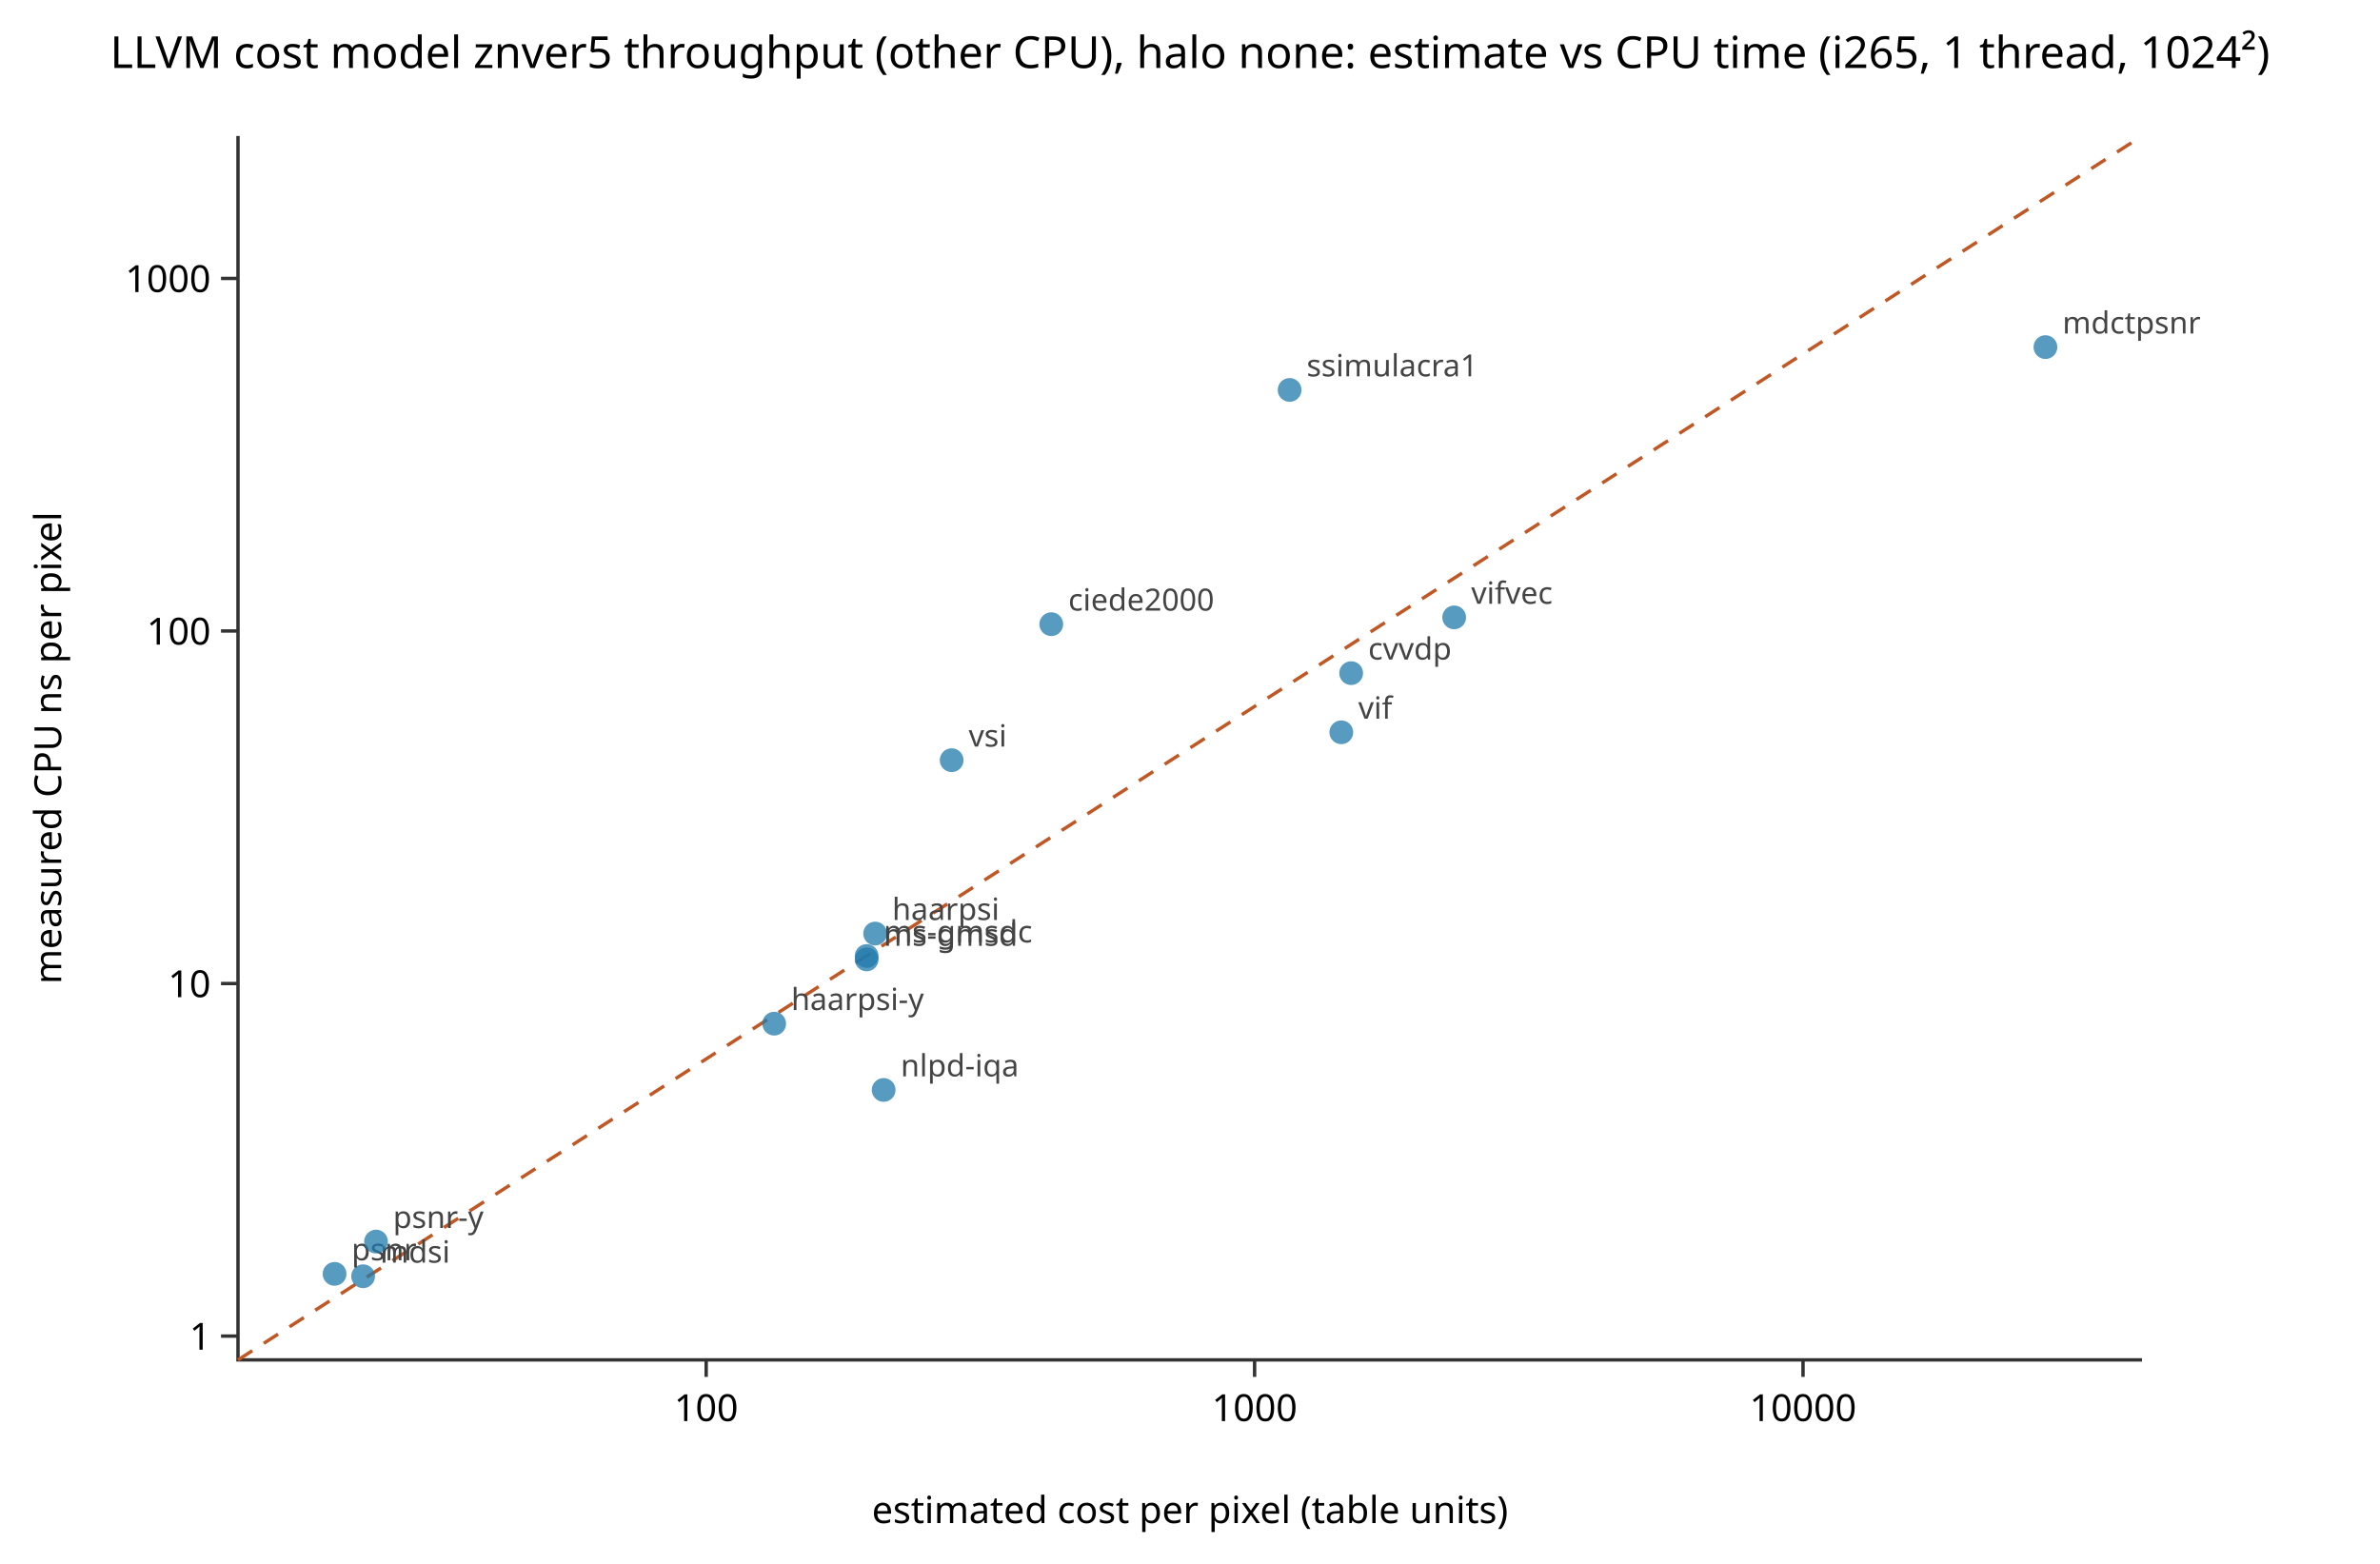
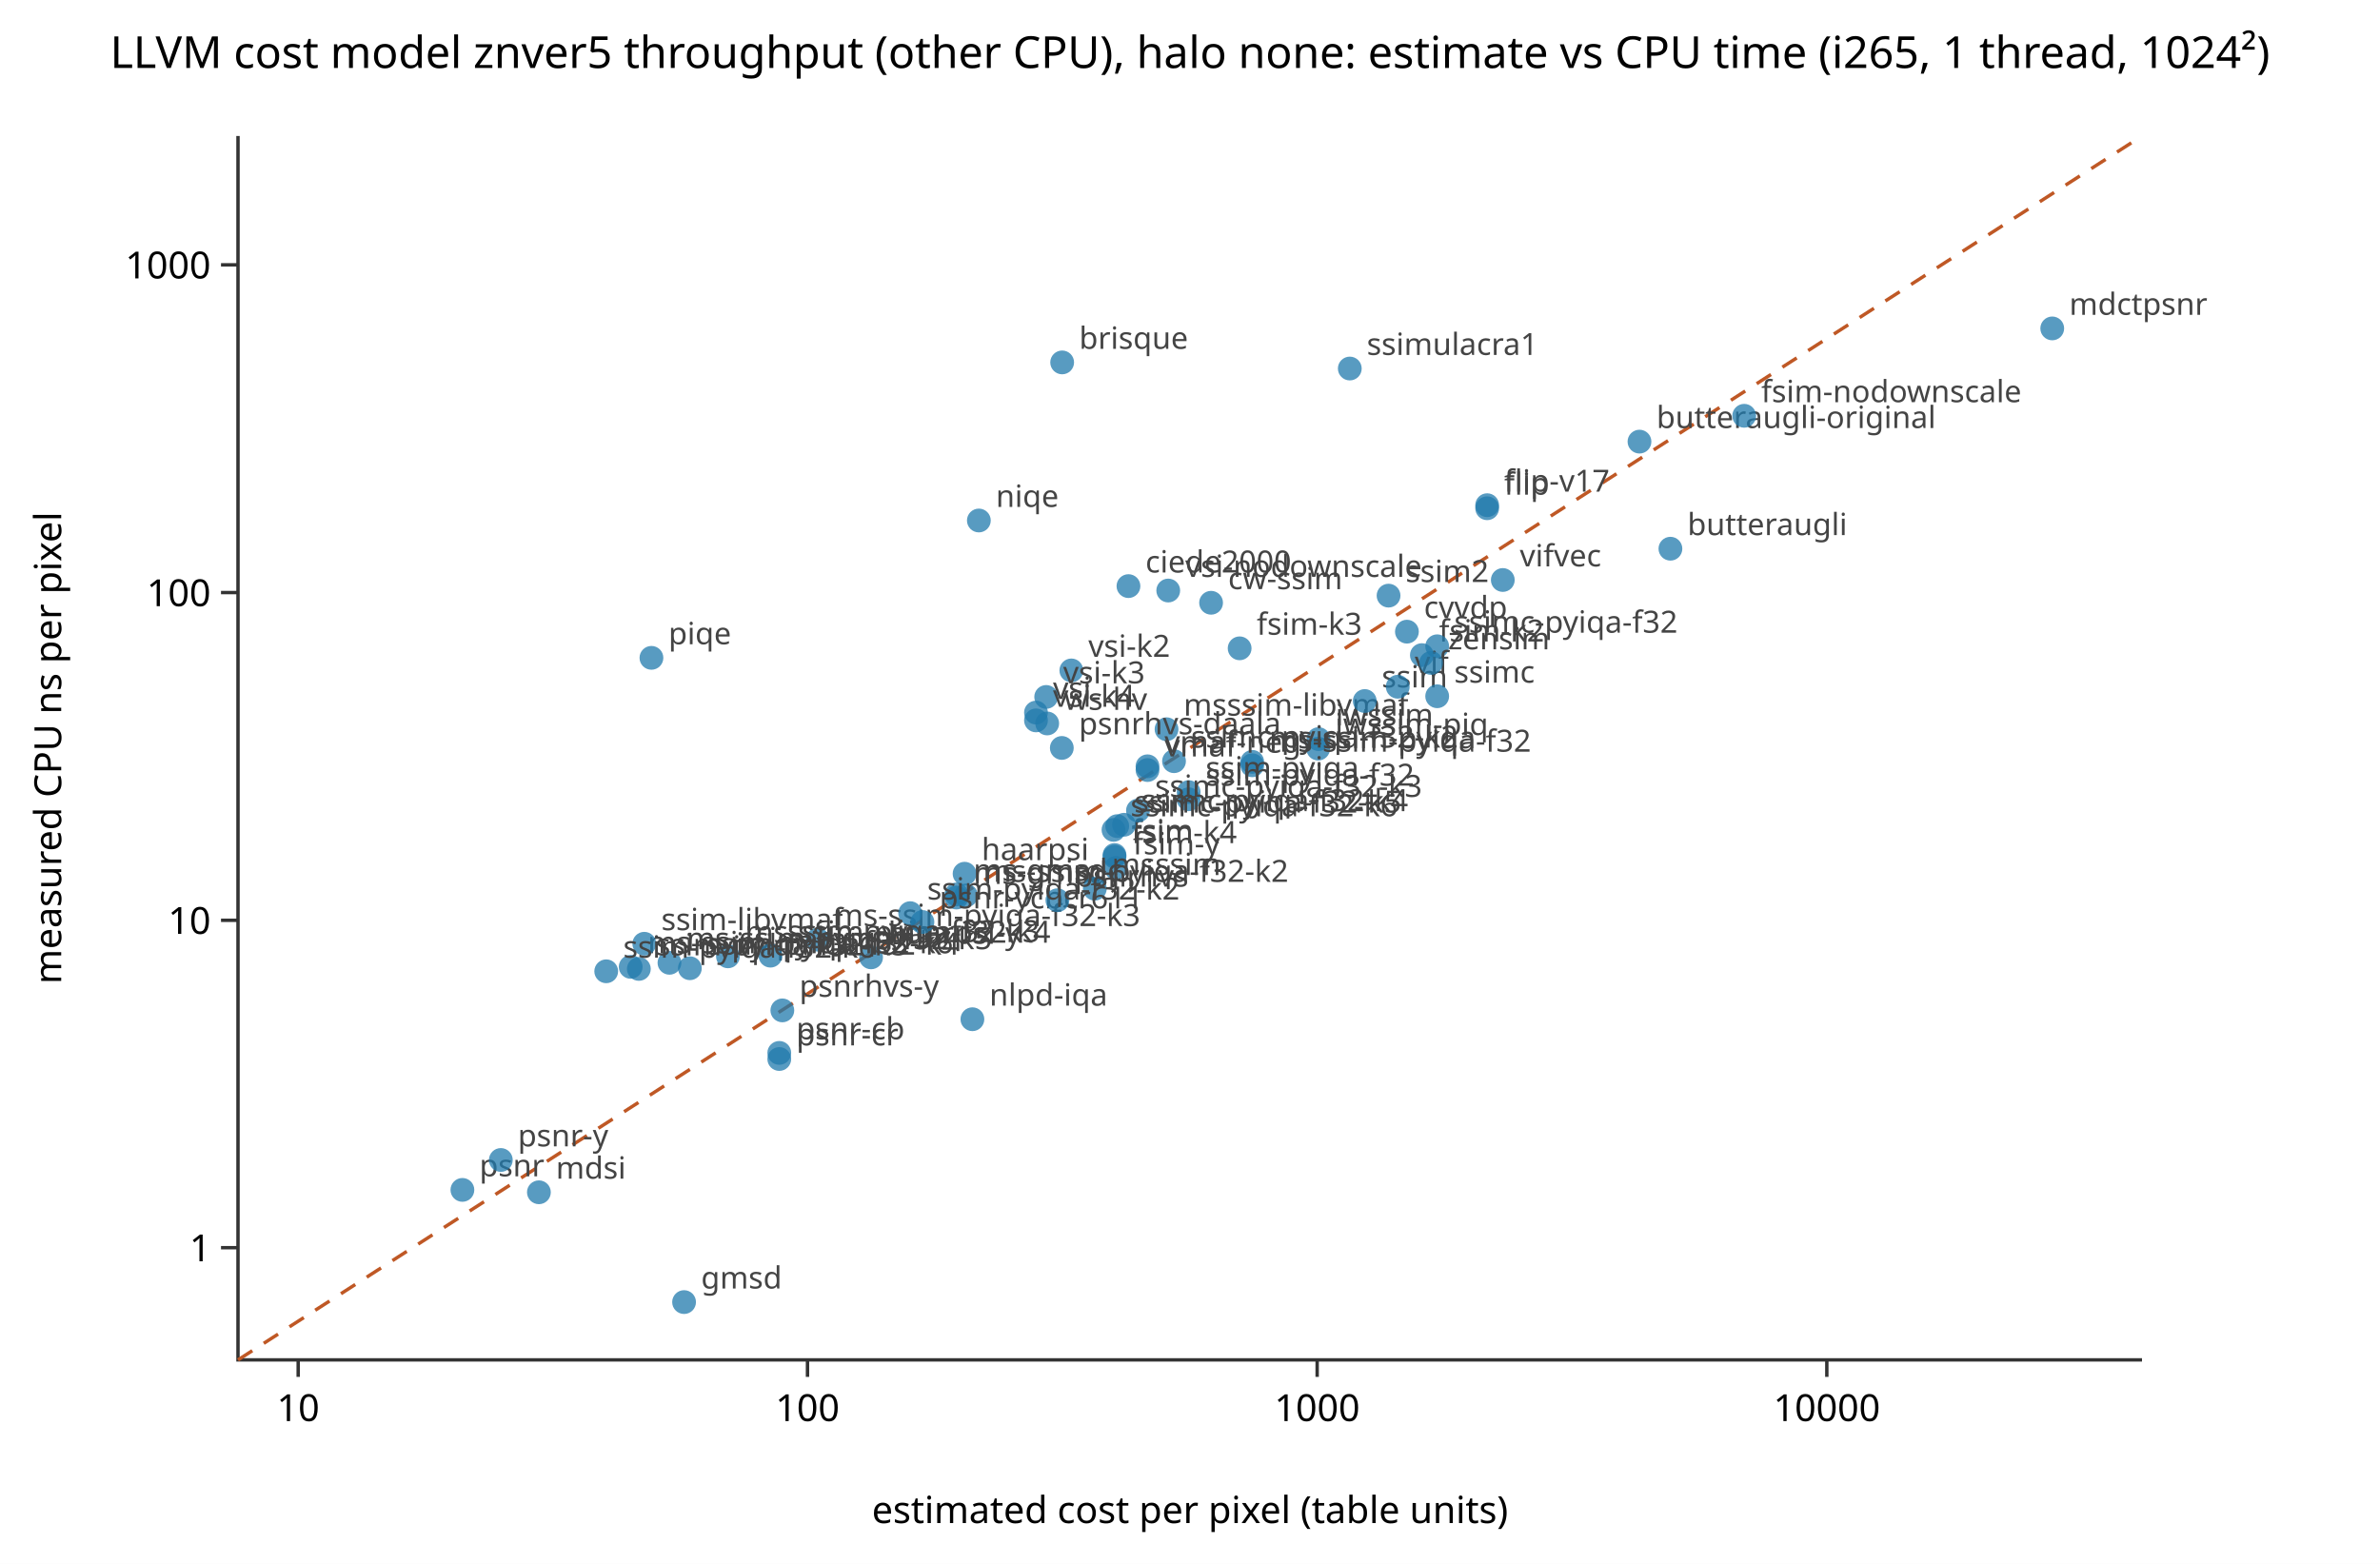
<svg xmlns="http://www.w3.org/2000/svg" viewBox="0 0 700 460" font-family="sans-serif" font-size="11">
  <rect width="700" height="460" fill="white" />
  <text x="350" y="20" text-anchor="middle" font-size="13">LLVM cost model znver5 throughput (other CPU), halo none: estimate vs CPU time (i265, 1 thread, 1024²)</text>
  <path d="M70 40V400H630" fill="none" stroke="#333" />
-   <path d="M207.7 400v5" stroke="#333" />
-   <text x="207.7" y="418" text-anchor="middle">100</text>
-   <path d="M369.0 400v5" stroke="#333" />
-   <text x="369.0" y="418" text-anchor="middle">1000</text>
-   <path d="M530.3 400v5" stroke="#333" />
-   <text x="530.3" y="418" text-anchor="middle">10000</text>
-   <path d="M65 393.0h5" stroke="#333" />
-   <text x="62" y="397.0" text-anchor="end">1</text>
-   <path d="M65 289.3h5" stroke="#333" />
-   <text x="62" y="293.3" text-anchor="end">10</text>
-   <path d="M65 185.6h5" stroke="#333" />
-   <text x="62" y="189.6" text-anchor="end">100</text>
-   <path d="M65 81.9h5" stroke="#333" />
-   <text x="62" y="85.9" text-anchor="end">1000</text>
+   <path d="M87.7 400v5" stroke="#333" />
+   <text x="87.7" y="418" text-anchor="middle">10</text>
+   <path d="M237.5 400v5" stroke="#333" />
+   <text x="237.5" y="418" text-anchor="middle">100</text>
+   <path d="M387.4 400v5" stroke="#333" />
+   <text x="387.4" y="418" text-anchor="middle">1000</text>
+   <path d="M537.3 400v5" stroke="#333" />
+   <text x="537.3" y="418" text-anchor="middle">10000</text>
+   <path d="M65 367.0h5" stroke="#333" />
+   <text x="62" y="371.0" text-anchor="end">1</text>
+   <path d="M65 270.7h5" stroke="#333" />
+   <text x="62" y="274.7" text-anchor="end">10</text>
+   <path d="M65 174.3h5" stroke="#333" />
+   <text x="62" y="178.3" text-anchor="end">100</text>
+   <path d="M65 77.9h5" stroke="#333" />
+   <text x="62" y="81.9" text-anchor="end">1000</text>
  <path d="M70.0 400.0L630.0 40.0" stroke="#bf5825" stroke-dasharray="5 4" />
-   <circle cx="309.2" cy="183.6" r="3.5" fill="#2179ac" fill-opacity=".75" />
-   <text x="314.2" y="179.6" font-size="9" fill="#444">ciede2000</text>
-   <circle cx="397.4" cy="198.0" r="3.5" fill="#2179ac" fill-opacity=".75" />
-   <text x="402.4" y="194.0" font-size="9" fill="#444">cvvdp</text>
-   <circle cx="257.4" cy="274.6" r="3.5" fill="#2179ac" fill-opacity=".75" />
-   <text x="262.4" y="270.6" font-size="9" fill="#444">haarpsi</text>
-   <circle cx="227.7" cy="301.1" r="3.5" fill="#2179ac" fill-opacity=".75" />
-   <text x="232.7" y="297.1" font-size="9" fill="#444">haarpsi-y</text>
-   <circle cx="601.6" cy="102.1" r="3.5" fill="#2179ac" fill-opacity=".75" />
-   <text x="606.6" y="98.1" font-size="9" fill="#444">mdctpsnr</text>
-   <circle cx="106.8" cy="375.4" r="3.5" fill="#2179ac" fill-opacity=".75" />
-   <text x="111.8" y="371.4" font-size="9" fill="#444">mdsi</text>
-   <circle cx="254.9" cy="282.2" r="3.5" fill="#2179ac" fill-opacity=".75" />
-   <text x="259.9" y="278.2" font-size="9" fill="#444">ms-gmsd</text>
-   <circle cx="254.9" cy="281.2" r="3.5" fill="#2179ac" fill-opacity=".75" />
-   <text x="259.9" y="277.2" font-size="9" fill="#444">ms-gmsdc</text>
-   <circle cx="259.9" cy="320.6" r="3.5" fill="#2179ac" fill-opacity=".75" />
-   <text x="264.9" y="316.6" font-size="9" fill="#444">nlpd-iqa</text>
-   <circle cx="98.4" cy="374.7" r="3.5" fill="#2179ac" fill-opacity=".75" />
-   <text x="103.4" y="370.7" font-size="9" fill="#444">psnr</text>
-   <circle cx="110.6" cy="365.2" r="3.5" fill="#2179ac" fill-opacity=".75" />
-   <text x="115.6" y="361.2" font-size="9" fill="#444">psnr-y</text>
-   <circle cx="379.3" cy="114.7" r="3.5" fill="#2179ac" fill-opacity=".75" />
-   <text x="384.3" y="110.7" font-size="9" fill="#444">ssimulacra1</text>
-   <circle cx="394.5" cy="215.4" r="3.5" fill="#2179ac" fill-opacity=".75" />
-   <text x="399.5" y="211.4" font-size="9" fill="#444">vif</text>
-   <circle cx="427.7" cy="181.6" r="3.5" fill="#2179ac" fill-opacity=".75" />
-   <text x="432.7" y="177.6" font-size="9" fill="#444">vifvec</text>
-   <circle cx="279.9" cy="223.6" r="3.5" fill="#2179ac" fill-opacity=".75" />
-   <text x="284.9" y="219.6" font-size="9" fill="#444">vsi</text>
+   <circle cx="312.4" cy="106.6" r="3.5" fill="#2179ac" fill-opacity=".75" />
+   <text x="317.4" y="102.6" font-size="9" fill="#444">brisque</text>
+   <circle cx="491.3" cy="161.4" r="3.5" fill="#2179ac" fill-opacity=".75" />
+   <text x="496.3" y="157.4" font-size="9" fill="#444">butteraugli</text>
+   <circle cx="482.2" cy="129.9" r="3.5" fill="#2179ac" fill-opacity=".75" />
+   <text x="487.2" y="125.9" font-size="9" fill="#444">butteraugli-original</text>
+   <circle cx="331.9" cy="172.4" r="3.5" fill="#2179ac" fill-opacity=".75" />
+   <text x="336.9" y="168.4" font-size="9" fill="#444">ciede2000</text>
+   <circle cx="413.8" cy="185.8" r="3.5" fill="#2179ac" fill-opacity=".75" />
+   <text x="418.8" y="181.8" font-size="9" fill="#444">cvvdp</text>
+   <circle cx="356.2" cy="177.3" r="3.5" fill="#2179ac" fill-opacity=".75" />
+   <text x="361.2" y="173.3" font-size="9" fill="#444">cw-ssim</text>
+   <circle cx="437.4" cy="149.5" r="3.5" fill="#2179ac" fill-opacity=".75" />
+   <text x="442.4" y="145.5" font-size="9" fill="#444">flip</text>
+   <circle cx="437.4" cy="148.6" r="3.5" fill="#2179ac" fill-opacity=".75" />
+   <text x="442.4" y="144.6" font-size="9" fill="#444">flip-v17</text>
+   <circle cx="327.8" cy="251.5" r="3.5" fill="#2179ac" fill-opacity=".75" />
+   <text x="332.8" y="247.5" font-size="9" fill="#444">fsim</text>
+   <circle cx="418.2" cy="192.7" r="3.5" fill="#2179ac" fill-opacity=".75" />
+   <text x="423.2" y="188.7" font-size="9" fill="#444">fsim-k2</text>
+   <circle cx="364.6" cy="190.7" r="3.5" fill="#2179ac" fill-opacity=".75" />
+   <text x="369.6" y="186.7" font-size="9" fill="#444">fsim-k3</text>
+   <circle cx="327.8" cy="252.0" r="3.5" fill="#2179ac" fill-opacity=".75" />
+   <text x="332.8" y="248.0" font-size="9" fill="#444">fsim-k4</text>
+   <circle cx="513.0" cy="122.3" r="3.5" fill="#2179ac" fill-opacity=".75" />
+   <text x="518.0" y="118.3" font-size="9" fill="#444">fsim-nodownscale</text>
+   <circle cx="328.2" cy="255.3" r="3.5" fill="#2179ac" fill-opacity=".75" />
+   <text x="333.2" y="251.3" font-size="9" fill="#444">fsim-y</text>
+   <circle cx="201.2" cy="383.0" r="3.5" fill="#2179ac" fill-opacity=".75" />
+   <text x="206.2" y="379.0" font-size="9" fill="#444">gmsd</text>
+   <circle cx="283.7" cy="257.0" r="3.5" fill="#2179ac" fill-opacity=".75" />
+   <text x="288.7" y="253.0" font-size="9" fill="#444">haarpsi</text>
+   <circle cx="256.2" cy="281.6" r="3.5" fill="#2179ac" fill-opacity=".75" />
+   <text x="261.2" y="277.6" font-size="9" fill="#444">haarpsi-y</text>
+   <circle cx="387.8" cy="217.4" r="3.5" fill="#2179ac" fill-opacity=".75" />
+   <text x="392.8" y="213.4" font-size="9" fill="#444">iwssim</text>
+   <circle cx="387.7" cy="220.2" r="3.5" fill="#2179ac" fill-opacity=".75" />
+   <text x="392.7" y="216.2" font-size="9" fill="#444">iwssim-piq</text>
+   <circle cx="603.6" cy="96.6" r="3.5" fill="#2179ac" fill-opacity=".75" />
+   <text x="608.6" y="92.6" font-size="9" fill="#444">mdctpsnr</text>
+   <circle cx="158.5" cy="350.7" r="3.5" fill="#2179ac" fill-opacity=".75" />
+   <text x="163.5" y="346.7" font-size="9" fill="#444">mdsi</text>
+   <circle cx="281.3" cy="264.0" r="3.5" fill="#2179ac" fill-opacity=".75" />
+   <text x="286.3" y="260.0" font-size="9" fill="#444">ms-gmsd</text>
+   <circle cx="281.3" cy="263.1" r="3.5" fill="#2179ac" fill-opacity=".75" />
+   <text x="286.3" y="259.1" font-size="9" fill="#444">ms-gmsdc</text>
+   <circle cx="368.3" cy="224.1" r="3.5" fill="#2179ac" fill-opacity=".75" />
+   <text x="373.3" y="220.1" font-size="9" fill="#444">ms-ssim-pyiqa</text>
+   <circle cx="368.3" cy="225.1" r="3.5" fill="#2179ac" fill-opacity=".75" />
+   <text x="373.3" y="221.1" font-size="9" fill="#444">ms-ssim-pyiqa-f32</text>
+   <circle cx="284.1" cy="263.4" r="3.5" fill="#2179ac" fill-opacity=".75" />
+   <text x="289.1" y="259.4" font-size="9" fill="#444">ms-ssim-pyiqa-f32-k2</text>
+   <circle cx="240.5" cy="276.4" r="3.5" fill="#2179ac" fill-opacity=".75" />
+   <text x="245.5" y="272.4" font-size="9" fill="#444">ms-ssim-pyiqa-f32-k3</text>
+   <circle cx="214.1" cy="281.3" r="3.5" fill="#2179ac" fill-opacity=".75" />
+   <text x="219.1" y="277.3" font-size="9" fill="#444">ms-ssim-pyiqa-f32-k4</text>
+   <circle cx="196.9" cy="283.2" r="3.5" fill="#2179ac" fill-opacity=".75" />
+   <text x="201.9" y="279.2" font-size="9" fill="#444">ms-ssim-pyiqa-f32-k5</text>
+   <circle cx="185.5" cy="284.4" r="3.5" fill="#2179ac" fill-opacity=".75" />
+   <text x="190.5" y="280.4" font-size="9" fill="#444">ms-ssim-pyiqa-f32-k6</text>
+   <circle cx="322.0" cy="261.4" r="3.5" fill="#2179ac" fill-opacity=".75" />
+   <text x="327.0" y="257.4" font-size="9" fill="#444">msssim</text>
+   <circle cx="343.1" cy="214.5" r="3.5" fill="#2179ac" fill-opacity=".75" />
+   <text x="348.1" y="210.5" font-size="9" fill="#444">msssim-libvmaf</text>
+   <circle cx="287.9" cy="153.1" r="3.5" fill="#2179ac" fill-opacity=".75" />
+   <text x="292.9" y="149.1" font-size="9" fill="#444">niqe</text>
+   <circle cx="286.0" cy="299.8" r="3.5" fill="#2179ac" fill-opacity=".75" />
+   <text x="291.0" y="295.8" font-size="9" fill="#444">nlpd-iqa</text>
+   <circle cx="191.6" cy="193.5" r="3.5" fill="#2179ac" fill-opacity=".75" />
+   <text x="196.6" y="189.5" font-size="9" fill="#444">piqe</text>
+   <circle cx="136.0" cy="350.0" r="3.5" fill="#2179ac" fill-opacity=".75" />
+   <text x="141.0" y="346.0" font-size="9" fill="#444">psnr</text>
+   <circle cx="229.2" cy="309.7" r="3.5" fill="#2179ac" fill-opacity=".75" />
+   <text x="234.2" y="305.7" font-size="9" fill="#444">psnr-cb</text>
+   <circle cx="229.2" cy="311.5" r="3.5" fill="#2179ac" fill-opacity=".75" />
+   <text x="234.2" y="307.5" font-size="9" fill="#444">psnr-cr</text>
+   <circle cx="147.3" cy="341.2" r="3.5" fill="#2179ac" fill-opacity=".75" />
+   <text x="152.3" y="337.2" font-size="9" fill="#444">psnr-y</text>
+   <circle cx="271.3" cy="271.2" r="3.5" fill="#2179ac" fill-opacity=".75" />
+   <text x="276.3" y="267.2" font-size="9" fill="#444">psnr-ycbcr611</text>
+   <circle cx="311.0" cy="264.8" r="3.5" fill="#2179ac" fill-opacity=".75" />
+   <text x="316.0" y="260.8" font-size="9" fill="#444">psnrhvs</text>
+   <circle cx="312.3" cy="220.0" r="3.5" fill="#2179ac" fill-opacity=".75" />
+   <text x="317.3" y="216.0" font-size="9" fill="#444">psnrhvs-daala</text>
+   <circle cx="230.1" cy="297.2" r="3.5" fill="#2179ac" fill-opacity=".75" />
+   <text x="235.1" y="293.2" font-size="9" fill="#444">psnrhvs-y</text>
+   <circle cx="401.4" cy="206.2" r="3.5" fill="#2179ac" fill-opacity=".75" />
+   <text x="406.4" y="202.2" font-size="9" fill="#444">ssim</text>
+   <circle cx="189.5" cy="277.6" r="3.5" fill="#2179ac" fill-opacity=".75" />
+   <text x="194.5" y="273.6" font-size="9" fill="#444">ssim-libvmaf</text>
+   <circle cx="349.6" cy="233.0" r="3.5" fill="#2179ac" fill-opacity=".75" />
+   <text x="354.6" y="229.0" font-size="9" fill="#444">ssim-pyiqa</text>
+   <circle cx="349.6" cy="235.1" r="3.5" fill="#2179ac" fill-opacity=".75" />
+   <text x="354.6" y="231.1" font-size="9" fill="#444">ssim-pyiqa-f32</text>
+   <circle cx="267.7" cy="268.6" r="3.5" fill="#2179ac" fill-opacity=".75" />
+   <text x="272.7" y="264.6" font-size="9" fill="#444">ssim-pyiqa-f32-k2</text>
+   <circle cx="226.6" cy="281.1" r="3.5" fill="#2179ac" fill-opacity=".75" />
+   <text x="231.6" y="277.1" font-size="9" fill="#444">ssim-pyiqa-f32-k3</text>
+   <circle cx="202.9" cy="284.8" r="3.5" fill="#2179ac" fill-opacity=".75" />
+   <text x="207.9" y="280.8" font-size="9" fill="#444">ssim-pyiqa-f32-k4</text>
+   <circle cx="187.9" cy="285.0" r="3.5" fill="#2179ac" fill-opacity=".75" />
+   <text x="192.9" y="281.0" font-size="9" fill="#444">ssim-pyiqa-f32-k5</text>
+   <circle cx="178.3" cy="285.7" r="3.5" fill="#2179ac" fill-opacity=".75" />
+   <text x="183.3" y="281.7" font-size="9" fill="#444">ssim-pyiqa-f32-k6</text>
+   <circle cx="408.4" cy="175.2" r="3.5" fill="#2179ac" fill-opacity=".75" />
+   <text x="413.4" y="171.2" font-size="9" fill="#444">ssim2</text>
+   <circle cx="422.7" cy="204.8" r="3.5" fill="#2179ac" fill-opacity=".75" />
+   <text x="427.7" y="200.8" font-size="9" fill="#444">ssimc</text>
+   <circle cx="422.7" cy="190.1" r="3.5" fill="#2179ac" fill-opacity=".75" />
+   <text x="427.7" y="186.1" font-size="9" fill="#444">ssimc-pyiqa-f32</text>
+   <circle cx="345.3" cy="223.9" r="3.5" fill="#2179ac" fill-opacity=".75" />
+   <text x="350.3" y="219.9" font-size="9" fill="#444">ssimc-pyiqa-f32-k2</text>
+   <circle cx="334.7" cy="238.4" r="3.5" fill="#2179ac" fill-opacity=".75" />
+   <text x="339.7" y="234.4" font-size="9" fill="#444">ssimc-pyiqa-f32-k3</text>
+   <circle cx="330.6" cy="242.6" r="3.5" fill="#2179ac" fill-opacity=".75" />
+   <text x="335.6" y="238.6" font-size="9" fill="#444">ssimc-pyiqa-f32-k4</text>
+   <circle cx="328.6" cy="243.0" r="3.5" fill="#2179ac" fill-opacity=".75" />
+   <text x="333.6" y="239.0" font-size="9" fill="#444">ssimc-pyiqa-f32-k5</text>
+   <circle cx="327.5" cy="244.1" r="3.5" fill="#2179ac" fill-opacity=".75" />
+   <text x="332.5" y="240.1" font-size="9" fill="#444">ssimc-pyiqa-f32-k6</text>
+   <circle cx="397.0" cy="108.4" r="3.5" fill="#2179ac" fill-opacity=".75" />
+   <text x="402.0" y="104.4" font-size="9" fill="#444">ssimulacra1</text>
+   <circle cx="411.1" cy="202.0" r="3.5" fill="#2179ac" fill-opacity=".75" />
+   <text x="416.1" y="198.0" font-size="9" fill="#444">vif</text>
+   <circle cx="442.0" cy="170.6" r="3.5" fill="#2179ac" fill-opacity=".75" />
+   <text x="447.0" y="166.6" font-size="9" fill="#444">vifvec</text>
+   <circle cx="337.5" cy="226.5" r="3.5" fill="#2179ac" fill-opacity=".75" />
+   <text x="342.5" y="222.5" font-size="9" fill="#444">vmaf</text>
+   <circle cx="337.5" cy="225.4" r="3.5" fill="#2179ac" fill-opacity=".75" />
+   <text x="342.5" y="221.4" font-size="9" fill="#444">vmaf-neg</text>
+   <circle cx="304.7" cy="209.6" r="3.5" fill="#2179ac" fill-opacity=".75" />
+   <text x="309.7" y="205.6" font-size="9" fill="#444">vsi</text>
+   <circle cx="315.1" cy="197.2" r="3.5" fill="#2179ac" fill-opacity=".75" />
+   <text x="320.1" y="193.2" font-size="9" fill="#444">vsi-k2</text>
+   <circle cx="307.7" cy="205.0" r="3.5" fill="#2179ac" fill-opacity=".75" />
+   <text x="312.7" y="201.0" font-size="9" fill="#444">vsi-k3</text>
+   <circle cx="304.7" cy="211.9" r="3.5" fill="#2179ac" fill-opacity=".75" />
+   <text x="309.7" y="207.9" font-size="9" fill="#444">vsi-k4</text>
+   <circle cx="343.6" cy="173.7" r="3.5" fill="#2179ac" fill-opacity=".75" />
+   <text x="348.6" y="169.7" font-size="9" fill="#444">vsi-nodownscale</text>
+   <circle cx="308.0" cy="212.8" r="3.5" fill="#2179ac" fill-opacity=".75" />
+   <text x="313.0" y="208.8" font-size="9" fill="#444">ws-hv</text>
+   <circle cx="420.9" cy="195.0" r="3.5" fill="#2179ac" fill-opacity=".75" />
+   <text x="425.9" y="191.0" font-size="9" fill="#444">zensim</text>
  <text x="350" y="448" text-anchor="middle">estimated cost per pixel (table units)</text>
  <text x="18" y="220" text-anchor="middle" transform="rotate(-90 18 220)">measured CPU ns per pixel</text>
</svg>
